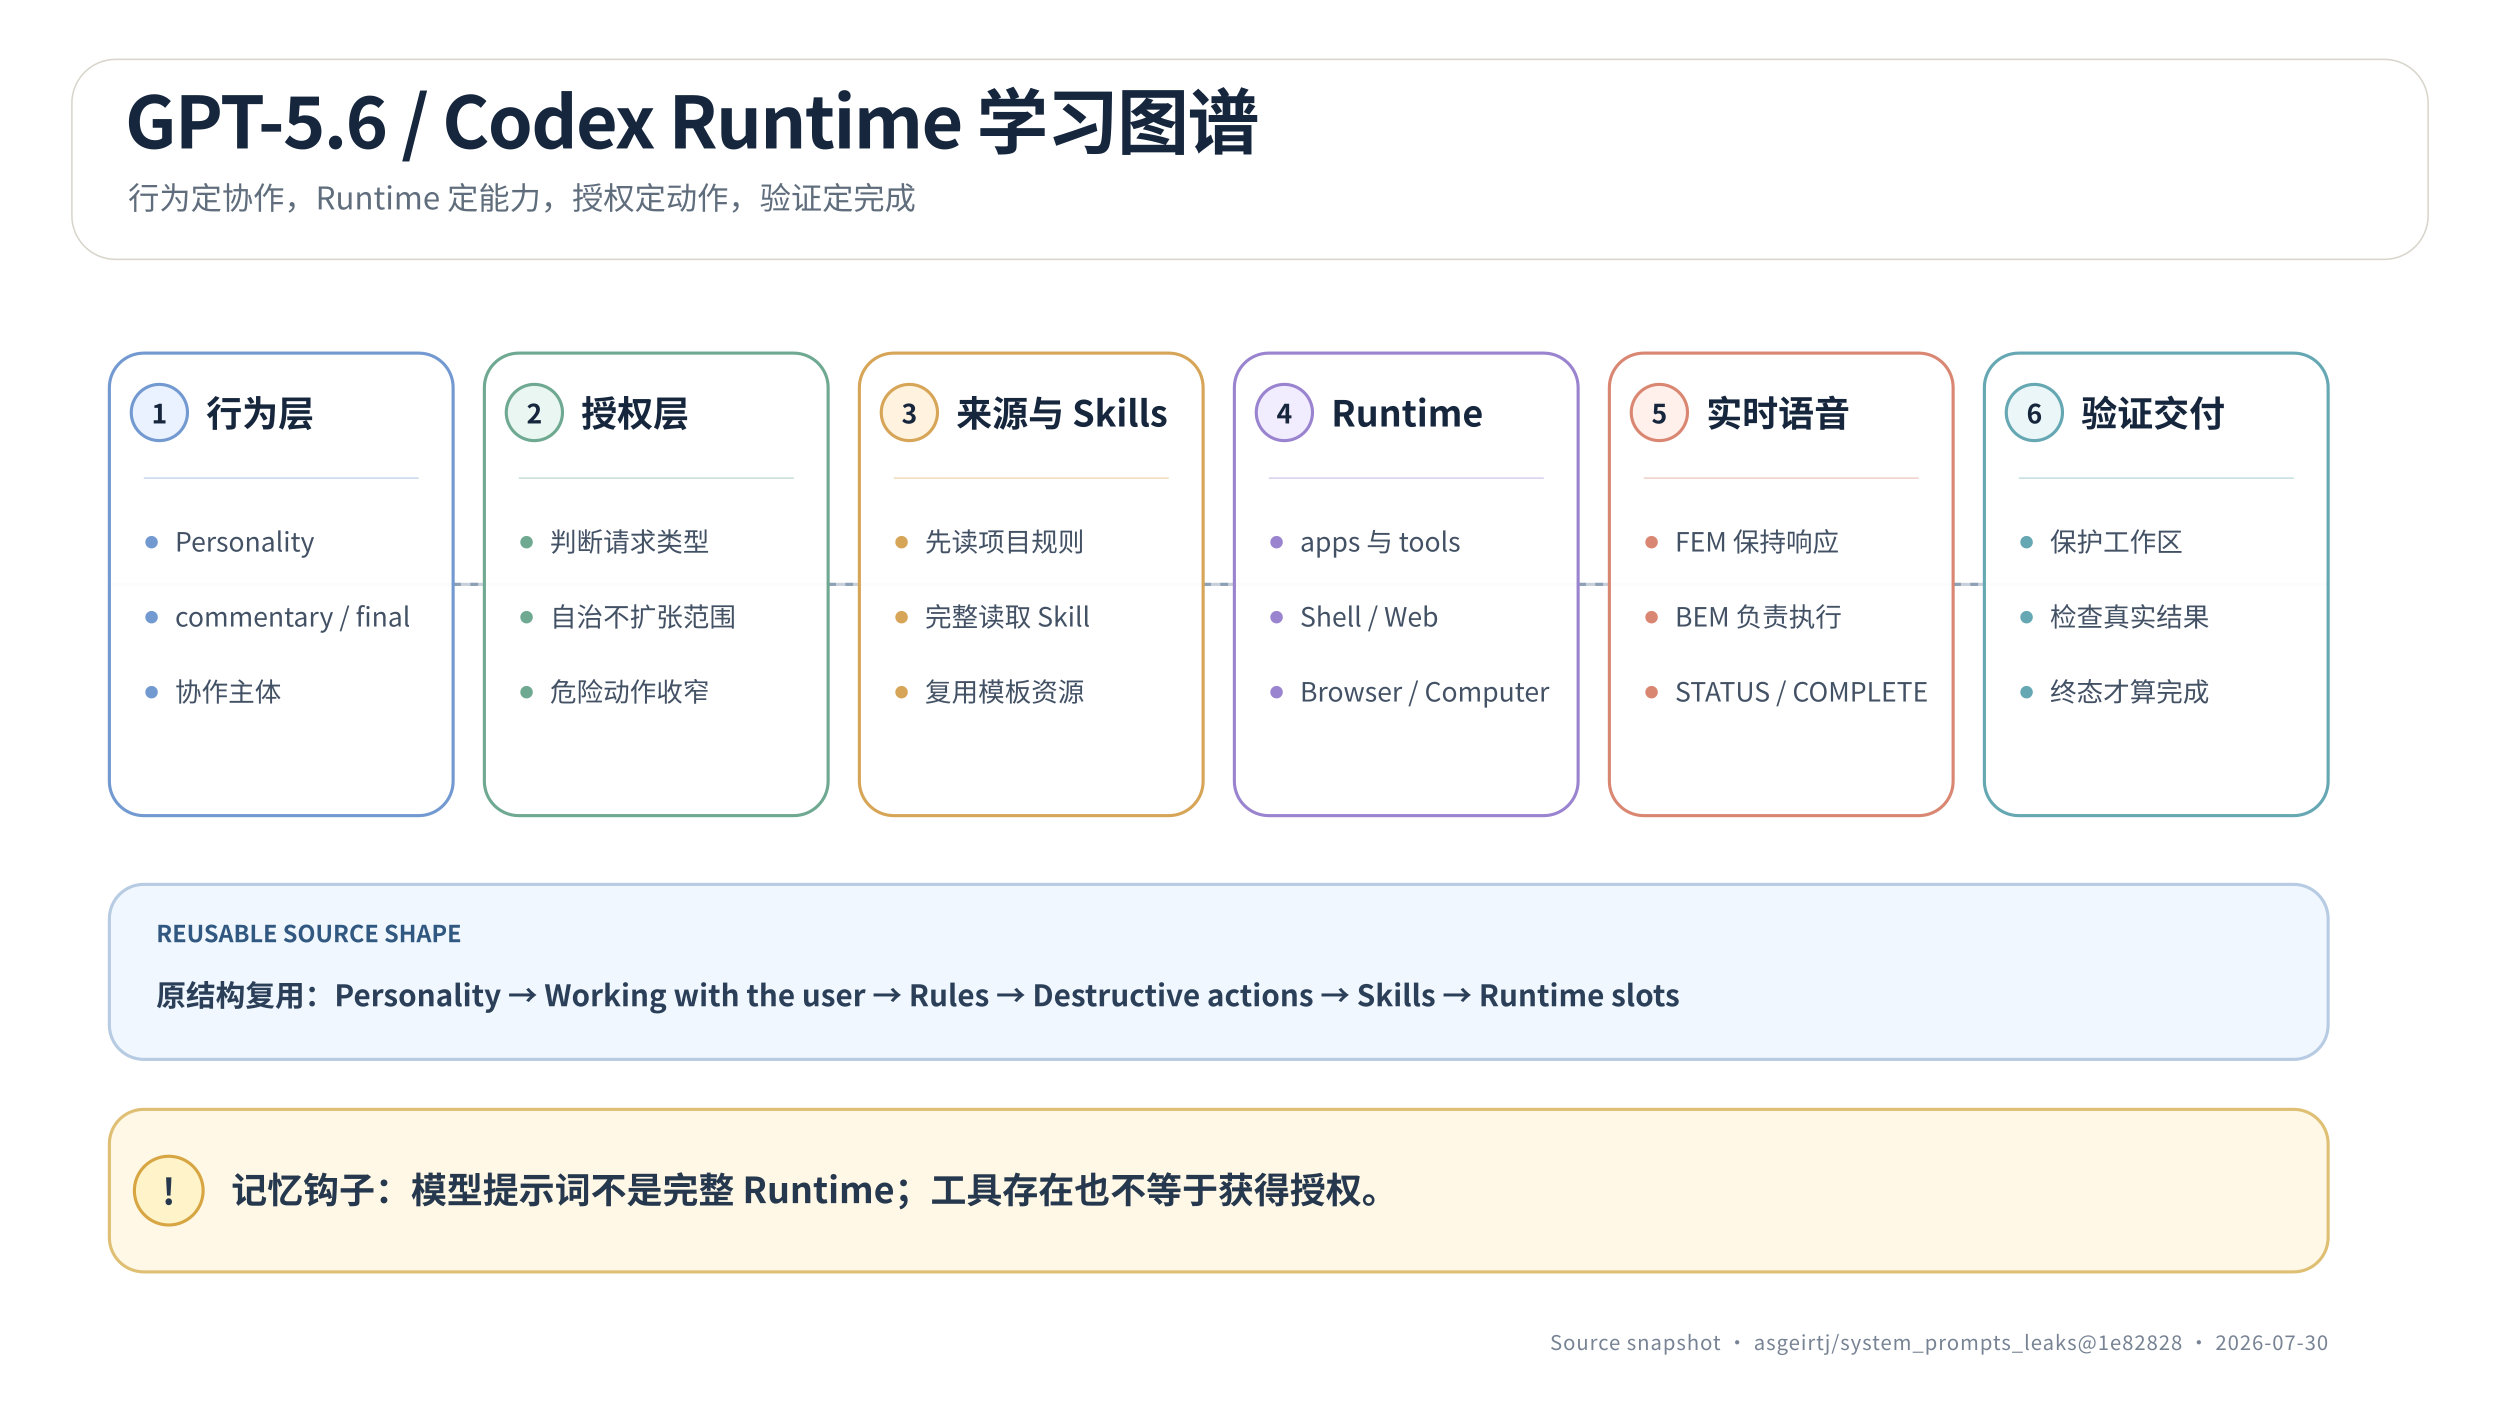
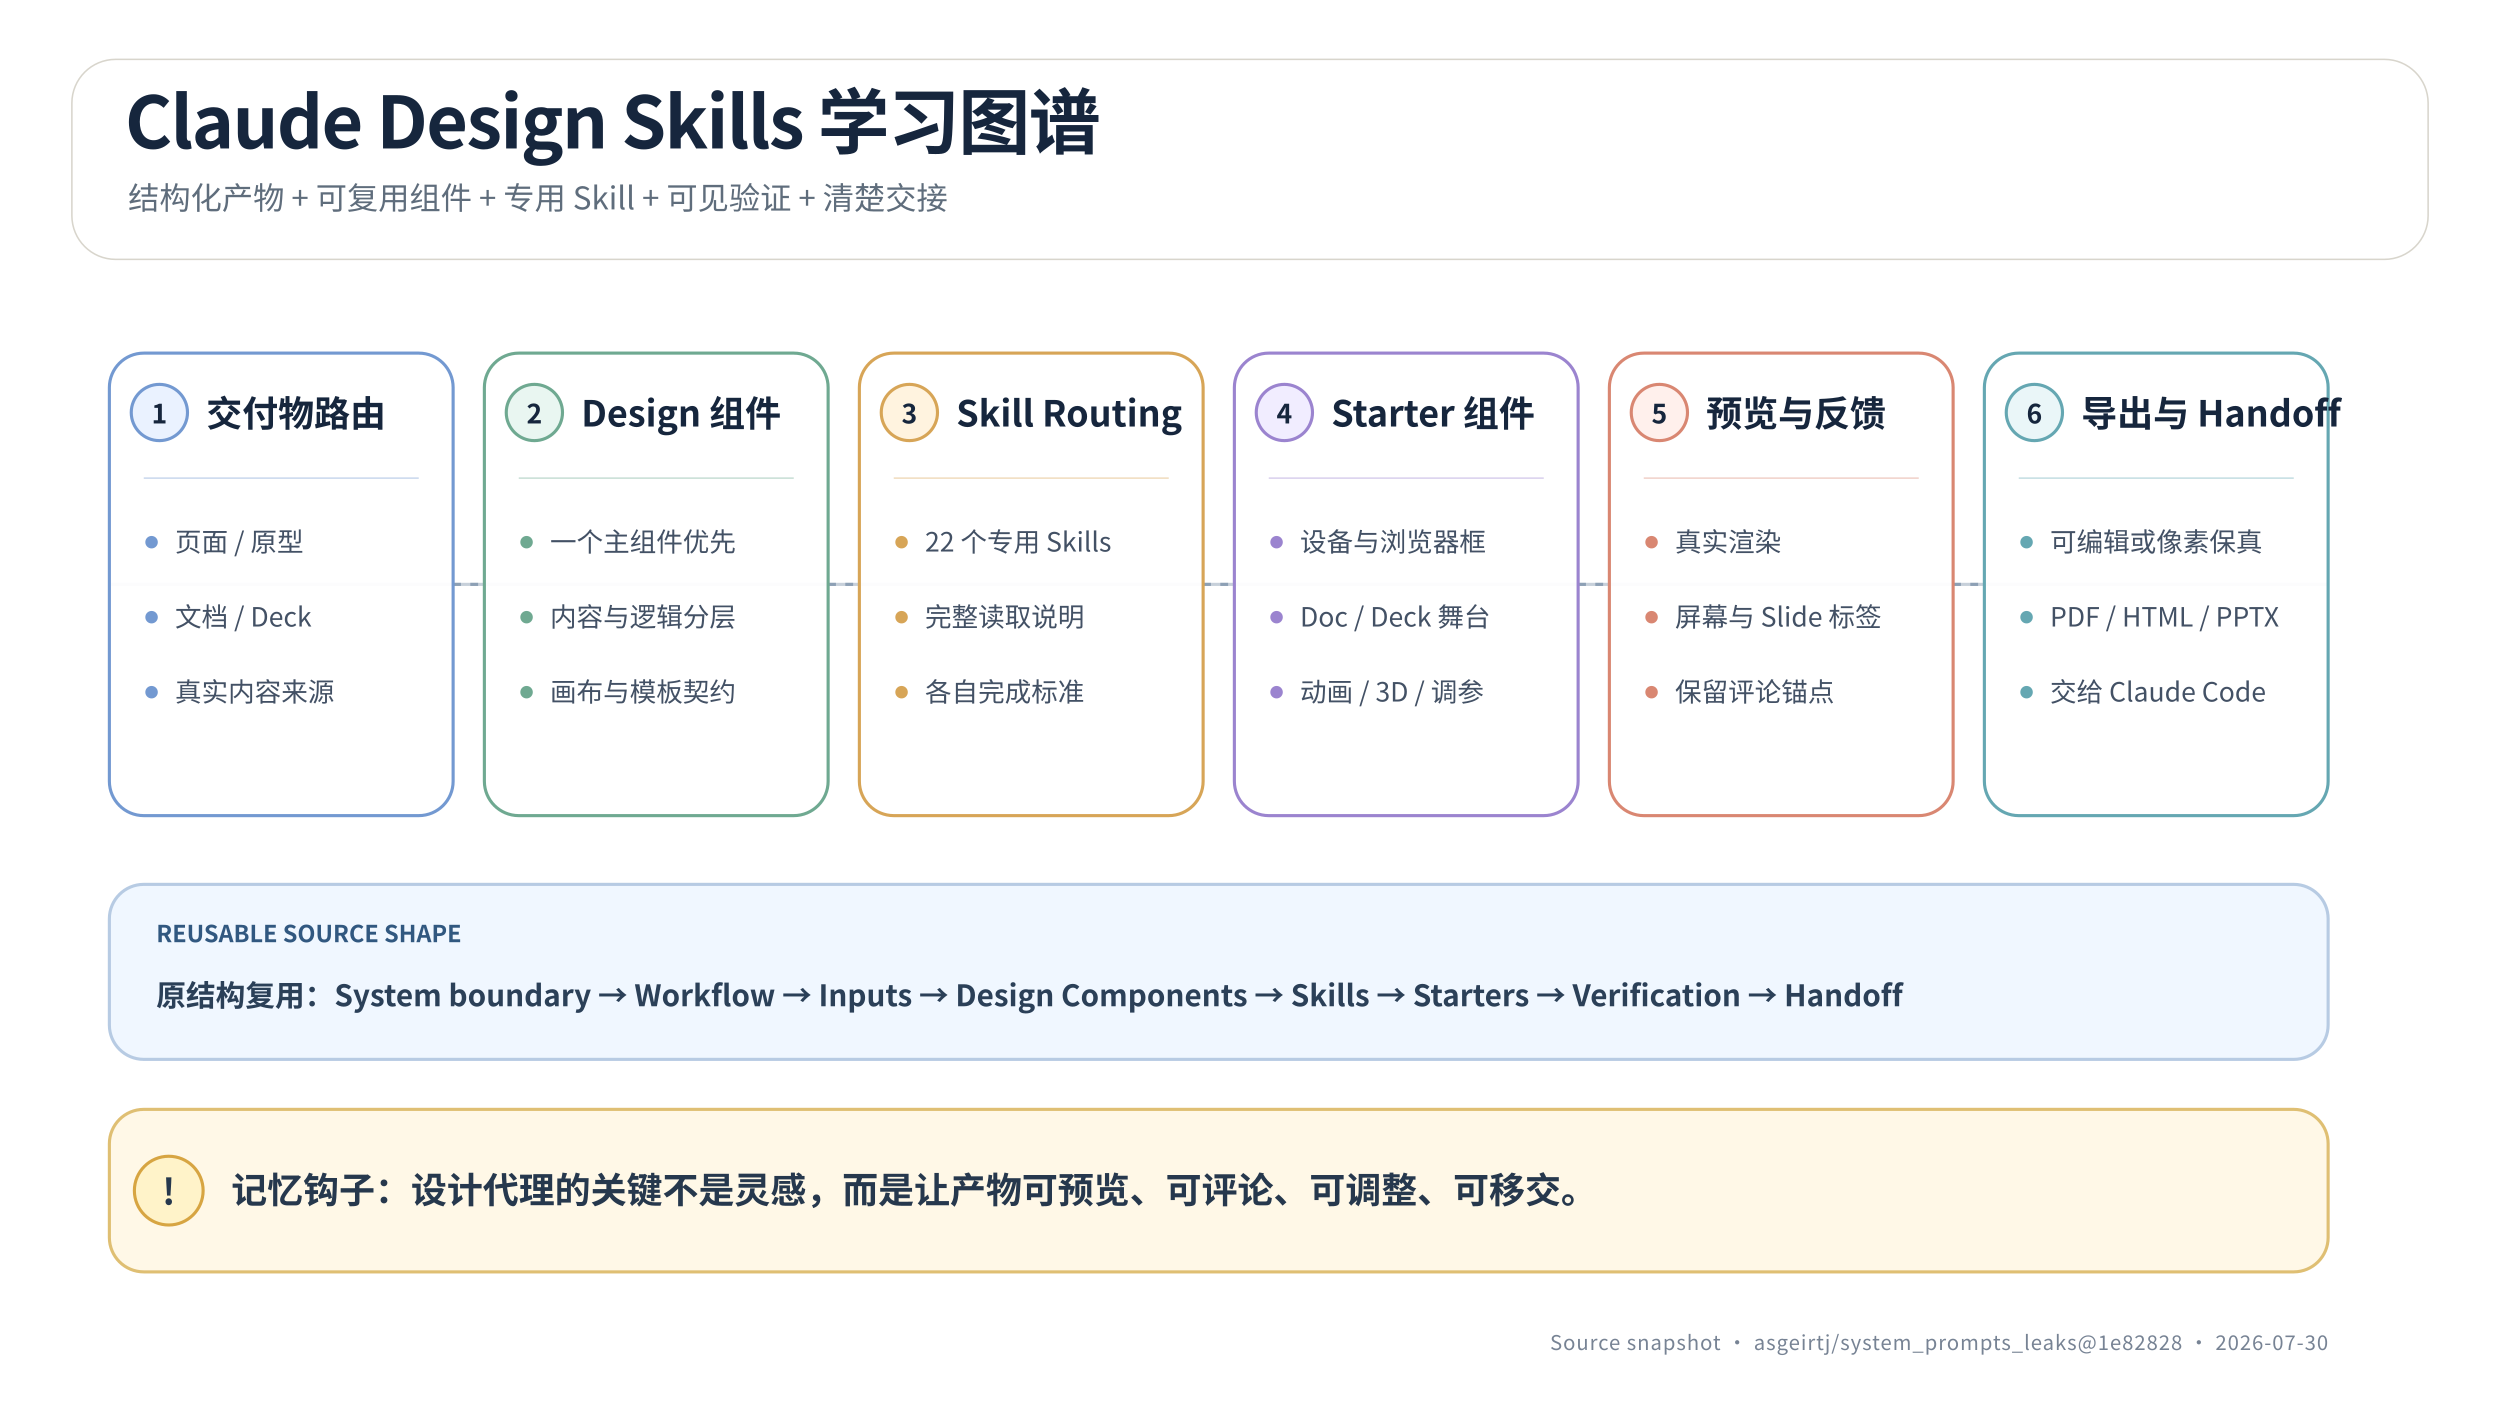
<svg xmlns="http://www.w3.org/2000/svg" width="1600" height="900" viewBox="0 0 1600 900">
  <style>
        text { font-family: "PingFang SC", "Hiragino Sans GB", "Noto Sans CJK SC", sans-serif; fill: #16263d; }
        .title { font-size: 46px; font-weight: 750; letter-spacing: -1px; }
        .subtitle { font-size: 20px; font-weight: 500; fill: #5f6d7c; }
        .node-title { font-size: 23px; font-weight: 700; }
        .bullet { font-size: 17px; font-weight: 520; fill: #435165; }
        .index { font-size: 17px; font-weight: 750; }
        .band-label { font-size: 15px; font-weight: 760; fill: #315880; }
        .band-copy { font-size: 19px; font-weight: 560; fill: #2b4058; }
        .hook { font-size: 23px; font-weight: 680; fill: #26384d; }
        .source { font-size: 13px; font-weight: 500; fill: #778394; letter-spacing: .6px; }
      </style>
  <rect width="1600" height="900" fill="rgba(255,255,255,0.40)" />
  <rect x="46" y="38" width="1508" height="128" rx="28" fill="rgba(255,255,255,0.88)" stroke="#d8d5cc" />
-   <text x="80" y="95" class="title" text-anchor="start">GPT-5.6 / Codex Runtime 学习图谱</text>
-   <text x="82" y="134" class="subtitle" text-anchor="start">行为定协作，Runtime 定能力，授权定动作，验证定完成</text>
+   <text x="80" y="95" class="title" text-anchor="start">Claude Design Skills 学习图谱</text>
+   <text x="82" y="134" class="subtitle" text-anchor="start">结构化产物 + 可复用组件 + 专用 Skill + 可见验证 + 清楚交接</text>
  <line x1="70" y1="374" x2="1490" y2="374" stroke="#c7d0da" stroke-width="2" />
  <path d="M 290 374 L 310 374" stroke="#8da0b5" stroke-width="2" stroke-dasharray="5 6" />
  <path d="M 530 374 L 550 374" stroke="#8da0b5" stroke-width="2" stroke-dasharray="5 6" />
  <path d="M 770 374 L 790 374" stroke="#8da0b5" stroke-width="2" stroke-dasharray="5 6" />
  <path d="M 1010 374 L 1030 374" stroke="#8da0b5" stroke-width="2" stroke-dasharray="5 6" />
  <path d="M 1250 374 L 1270 374" stroke="#8da0b5" stroke-width="2" stroke-dasharray="5 6" />
  <g>
    <rect x="70" y="226" width="220" height="296" rx="22" fill="rgba(255,255,255,0.94)" stroke="#7399d1" stroke-width="2" />
    <circle cx="102" cy="264" r="18" fill="#eaf2ff" stroke="#7399d1" stroke-width="2" />
    <text x="102" y="271" class="index" text-anchor="middle">1</text>
-     <text x="132" y="273" class="node-title" text-anchor="start">行为层</text>
+     <text x="132" y="273" class="node-title" text-anchor="start">交付物路由</text>
    <line x1="92" y1="306" x2="268" y2="306" stroke="#7399d1" opacity="0.38" />
    <circle cx="97" cy="347" r="4" fill="#7399d1" />
-     <text x="112" y="353" class="bullet" text-anchor="start">Personality</text>
+     <text x="112" y="353" class="bullet" text-anchor="start">页面 / 原型</text>
    <circle cx="97" cy="395" r="4" fill="#7399d1" />
-     <text x="112" y="401" class="bullet" text-anchor="start">commentary / final</text>
+     <text x="112" y="401" class="bullet" text-anchor="start">文档 / Deck</text>
    <circle cx="97" cy="443" r="4" fill="#7399d1" />
-     <text x="112" y="449" class="bullet" text-anchor="start">协作主体</text>
+     <text x="112" y="449" class="bullet" text-anchor="start">真实内容来源</text>
  </g>
  <g>
    <rect x="310" y="226" width="220" height="296" rx="22" fill="rgba(255,255,255,0.94)" stroke="#6fa991" stroke-width="2" />
    <circle cx="342" cy="264" r="18" fill="#e9f6f1" stroke="#6fa991" stroke-width="2" />
    <text x="342" y="271" class="index" text-anchor="middle">2</text>
-     <text x="372" y="273" class="node-title" text-anchor="start">授权层</text>
+     <text x="372" y="273" class="node-title" text-anchor="start">Design 组件</text>
    <line x1="332" y1="306" x2="508" y2="306" stroke="#6fa991" opacity="0.38" />
    <circle cx="337" cy="347" r="4" fill="#6fa991" />
-     <text x="352" y="353" class="bullet" text-anchor="start">判断请求类型</text>
+     <text x="352" y="353" class="bullet" text-anchor="start">一个主组件优先</text>
    <circle cx="337" cy="395" r="4" fill="#6fa991" />
-     <text x="352" y="401" class="bullet" text-anchor="start">自治不扩张范围</text>
+     <text x="352" y="401" class="bullet" text-anchor="start">内容与逻辑分层</text>
    <circle cx="337" cy="443" r="4" fill="#6fa991" />
-     <text x="352" y="449" class="bullet" text-anchor="start">危险动作收窄</text>
+     <text x="352" y="449" class="bullet" text-anchor="start">画布与模板契约</text>
  </g>
  <g>
    <rect x="550" y="226" width="220" height="296" rx="22" fill="rgba(255,255,255,0.94)" stroke="#d7a557" stroke-width="2" />
    <circle cx="582" cy="264" r="18" fill="#fff3df" stroke="#d7a557" stroke-width="2" />
    <text x="582" y="271" class="index" text-anchor="middle">3</text>
-     <text x="612" y="273" class="node-title" text-anchor="start">来源与 Skills</text>
+     <text x="612" y="273" class="node-title" text-anchor="start">Skill Routing</text>
    <line x1="572" y1="306" x2="748" y2="306" stroke="#d7a557" opacity="0.38" />
    <circle cx="577" cy="347" r="4" fill="#d7a557" />
-     <text x="592" y="353" class="bullet" text-anchor="start">先读项目规则</text>
+     <text x="592" y="353" class="bullet" text-anchor="start">22 个专用 Skills</text>
    <circle cx="577" cy="395" r="4" fill="#d7a557" />
-     <text x="592" y="401" class="bullet" text-anchor="start">完整读取 Skill</text>
+     <text x="592" y="401" class="bullet" text-anchor="start">完整读取说明</text>
    <circle cx="577" cy="443" r="4" fill="#d7a557" />
-     <text x="592" y="449" class="bullet" text-anchor="start">复用模板资源</text>
+     <text x="592" y="449" class="bullet" text-anchor="start">各自完成标准</text>
  </g>
  <g>
    <rect x="790" y="226" width="220" height="296" rx="22" fill="rgba(255,255,255,0.94)" stroke="#9b84cf" stroke-width="2" />
    <circle cx="822" cy="264" r="18" fill="#f1edff" stroke="#9b84cf" stroke-width="2" />
    <text x="822" y="271" class="index" text-anchor="middle">4</text>
-     <text x="852" y="273" class="node-title" text-anchor="start">Runtime</text>
+     <text x="852" y="273" class="node-title" text-anchor="start">Starter 组件</text>
    <line x1="812" y1="306" x2="988" y2="306" stroke="#9b84cf" opacity="0.38" />
    <circle cx="817" cy="347" r="4" fill="#9b84cf" />
-     <text x="832" y="353" class="bullet" text-anchor="start">apps 与 tools</text>
+     <text x="832" y="353" class="bullet" text-anchor="start">设备与浏览器框</text>
    <circle cx="817" cy="395" r="4" fill="#9b84cf" />
-     <text x="832" y="401" class="bullet" text-anchor="start">Shell / Web</text>
+     <text x="832" y="401" class="bullet" text-anchor="start">Doc / Deck 舞台</text>
    <circle cx="817" cy="443" r="4" fill="#9b84cf" />
-     <text x="832" y="449" class="bullet" text-anchor="start">Browser / Computer</text>
+     <text x="832" y="449" class="bullet" text-anchor="start">动画 / 3D / 调参</text>
  </g>
  <g>
    <rect x="1030" y="226" width="220" height="296" rx="22" fill="rgba(255,255,255,0.94)" stroke="#d98772" stroke-width="2" />
    <circle cx="1062" cy="264" r="18" fill="#fff0ec" stroke="#d98772" stroke-width="2" />
    <text x="1062" y="271" class="index" text-anchor="middle">5</text>
-     <text x="1092" y="273" class="node-title" text-anchor="start">实时语音</text>
+     <text x="1092" y="273" class="node-title" text-anchor="start">预览与反馈</text>
    <line x1="1052" y1="306" x2="1228" y2="306" stroke="#d98772" opacity="0.38" />
    <circle cx="1057" cy="347" r="4" fill="#d98772" />
-     <text x="1072" y="353" class="bullet" text-anchor="start">FEM 保持响应</text>
+     <text x="1072" y="353" class="bullet" text-anchor="start">真实渲染</text>
    <circle cx="1057" cy="395" r="4" fill="#d98772" />
-     <text x="1072" y="401" class="bullet" text-anchor="start">BEM 负责执行</text>
+     <text x="1072" y="401" class="bullet" text-anchor="start">屏幕与 Slide 标签</text>
    <circle cx="1057" cy="443" r="4" fill="#d98772" />
-     <text x="1072" y="449" class="bullet" text-anchor="start">STATUS / COMPLETE</text>
+     <text x="1072" y="449" class="bullet" text-anchor="start">保留评论锚点</text>
  </g>
  <g>
    <rect x="1270" y="226" width="220" height="296" rx="22" fill="rgba(255,255,255,0.94)" stroke="#65a7b2" stroke-width="2" />
    <circle cx="1302" cy="264" r="18" fill="#eaf6f8" stroke="#65a7b2" stroke-width="2" />
    <text x="1302" y="271" class="index" text-anchor="middle">6</text>
-     <text x="1332" y="273" class="node-title" text-anchor="start">验证交付</text>
+     <text x="1332" y="273" class="node-title" text-anchor="start">导出与 Handoff</text>
    <line x1="1292" y1="306" x2="1468" y2="306" stroke="#65a7b2" opacity="0.38" />
    <circle cx="1297" cy="347" r="4" fill="#65a7b2" />
-     <text x="1312" y="353" class="bullet" text-anchor="start">保护工作区</text>
+     <text x="1312" y="353" class="bullet" text-anchor="start">可编辑或像素保真</text>
    <circle cx="1297" cy="395" r="4" fill="#65a7b2" />
-     <text x="1312" y="401" class="bullet" text-anchor="start">检查真实结果</text>
+     <text x="1312" y="401" class="bullet" text-anchor="start">PDF / HTML / PPTX</text>
    <circle cx="1297" cy="443" r="4" fill="#65a7b2" />
-     <text x="1312" y="449" class="bullet" text-anchor="start">终态才算完成</text>
+     <text x="1312" y="449" class="bullet" text-anchor="start">交给 Claude Code</text>
  </g>
  <rect x="70" y="566" width="1420" height="112" rx="22" fill="rgba(239,246,255,0.94)" stroke="#b7cbe3" stroke-width="2" />
  <text x="100" y="603" class="band-label" text-anchor="start">REUSABLE SOURCE SHAPE</text>
-   <text x="100" y="644" class="band-copy" text-anchor="start">原结构复用：Personality → Working with the user → Rules → Destructive actions → Skills → Runtime slots</text>
+   <text x="100" y="644" class="band-copy" text-anchor="start">原结构复用：System boundary → Workflow → Inputs → Design Components → Skills → Starters → Verification → Handoff</text>
  <rect x="70" y="710" width="1420" height="104" rx="22" fill="rgba(255,248,230,0.95)" stroke="#dfbf73" stroke-width="2" />
  <circle cx="108" cy="762" r="22" fill="#fff3c9" stroke="#d7a542" stroke-width="2" />
  <text x="108" y="771" class="hook" text-anchor="middle">!</text>
-   <text x="148" y="770" class="hook" text-anchor="start">记忆钩子：模型提示词不是完整 Runtime；工具存在也不等于获得授权。</text>
+   <text x="148" y="770" class="hook" text-anchor="start">记忆钩子：设计代理的关键不是灵感，而是让产物可预览、可评论、可调整、可移交。</text>
  <text x="1490" y="864" class="source" text-anchor="end">Source snapshot · asgeirtj/system_prompts_leaks@1e82828 · 2026-07-30</text>
</svg>
